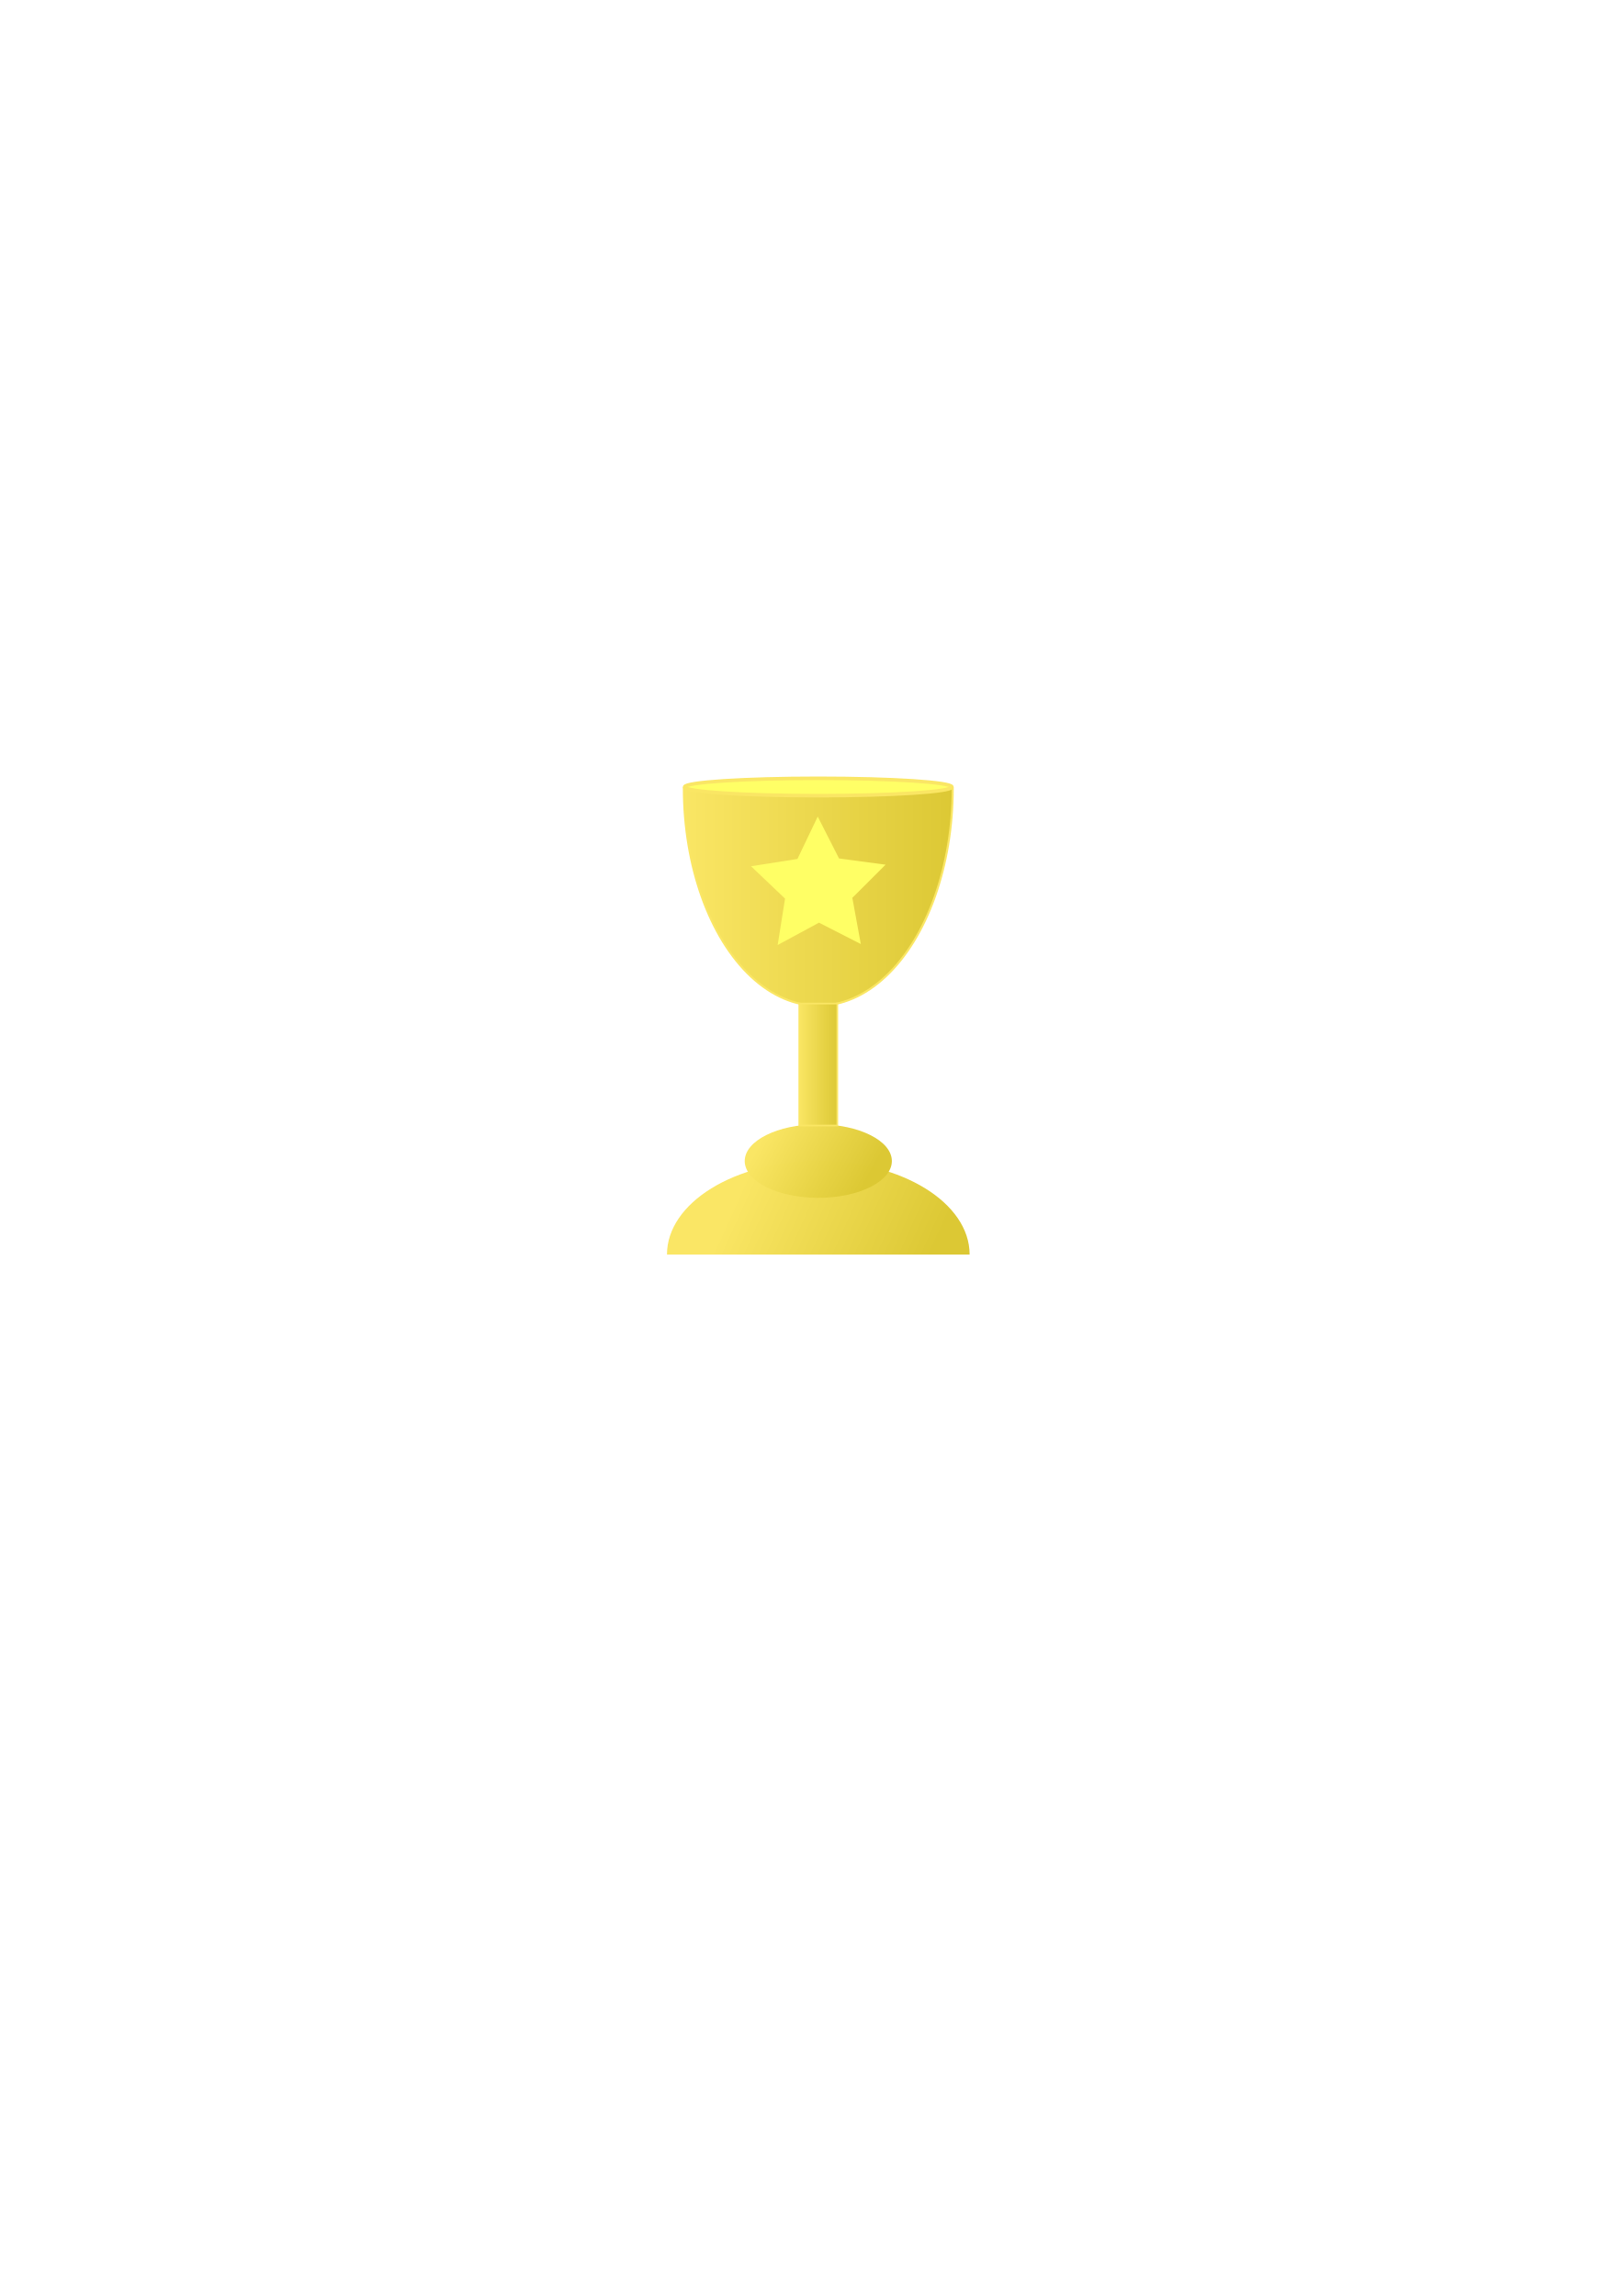
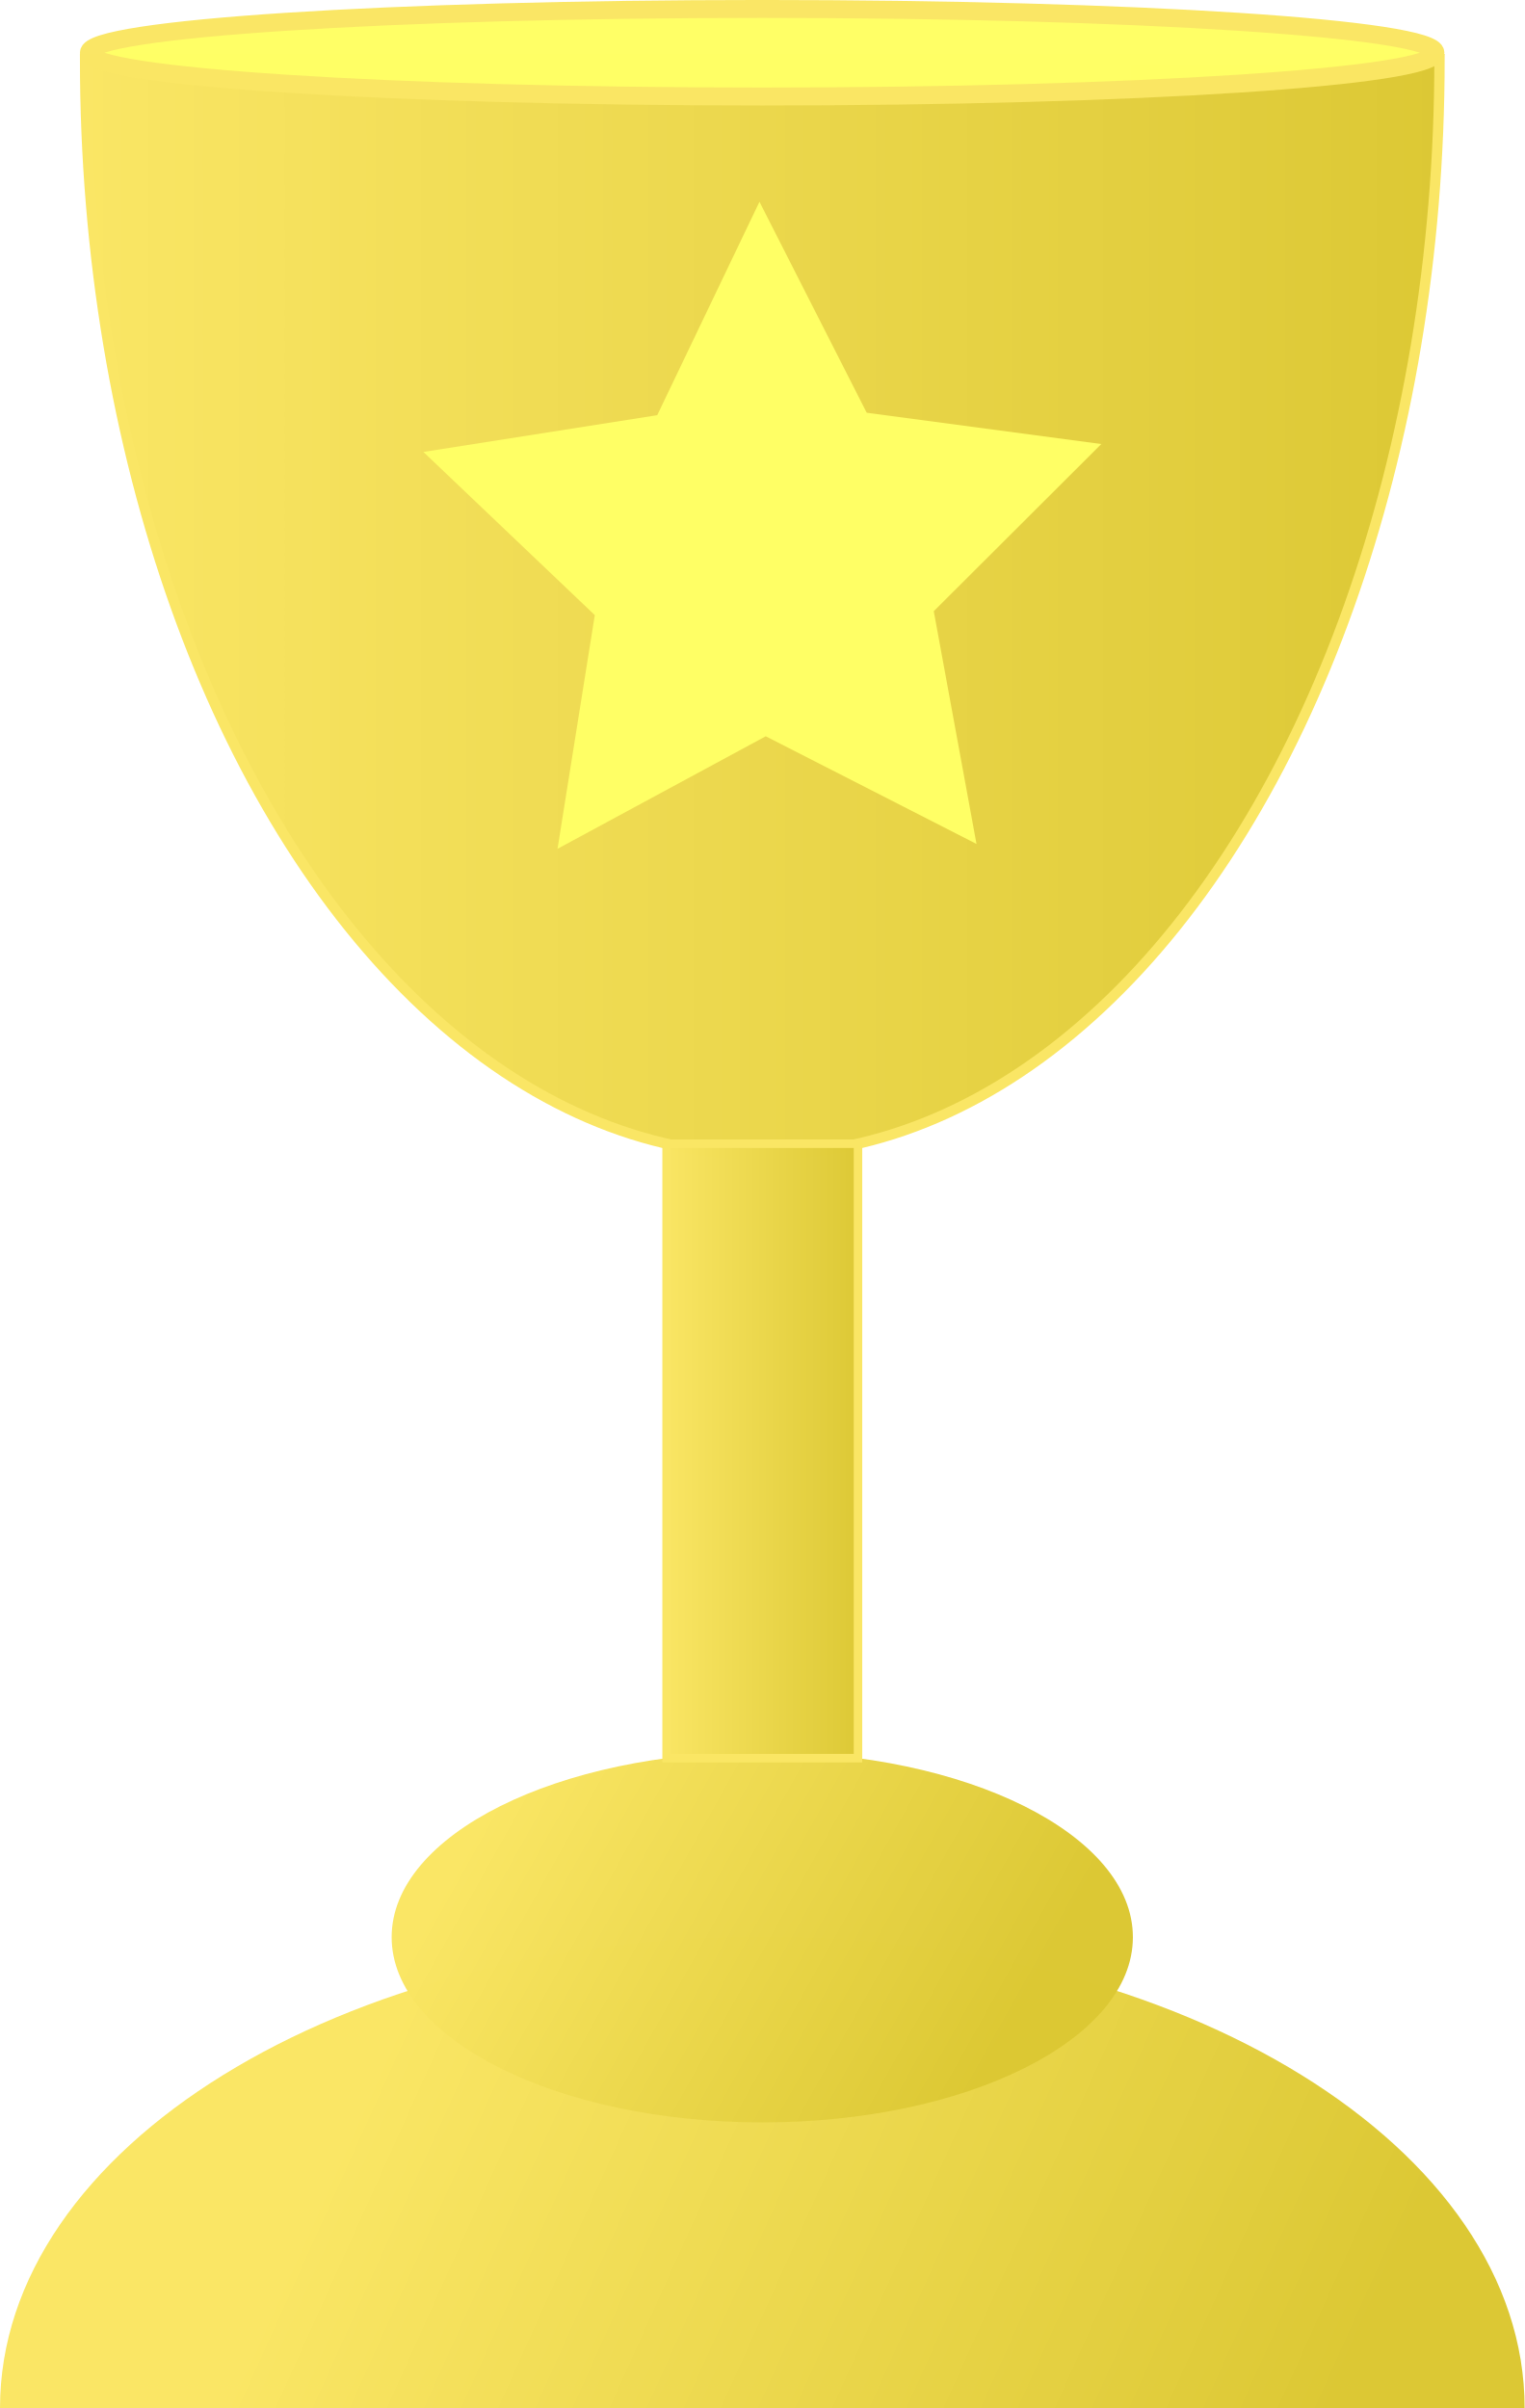
- <svg xmlns="http://www.w3.org/2000/svg" xmlns:xlink="http://www.w3.org/1999/xlink" width="210mm" height="297mm" viewBox="0 0 210 297" version="1.1" id="svg1219">
+ <svg xmlns="http://www.w3.org/2000/svg" xmlns:xlink="http://www.w3.org/1999/xlink" width="39.141mm" height="61.832mm" viewBox="0 0 39.141 61.832" version="1.1" id="svg1219">
  <defs id="defs1213">
    <linearGradient id="linearGradient1804">
      <stop id="stop1800" offset="0" style="stop-color:#fae664;stop-opacity:1;" />
      <stop id="stop1802" offset="1" style="stop-color:#dcc832;stop-opacity:1" />
    </linearGradient>
    <linearGradient xlink:href="#linearGradient1804" id="linearGradient1786" x1="96.73" y1="151.573" x2="120.49" y2="162.279" gradientUnits="userSpaceOnUse" gradientTransform="translate(0,-2.0116962e-5)" />
    <linearGradient xlink:href="#linearGradient1804" id="linearGradient1798" x1="98.704" y1="147.039" x2="111.308" y2="154.08" gradientUnits="userSpaceOnUse" gradientTransform="translate(0,2.0116667e-5)" />
    <linearGradient xlink:href="#linearGradient1804" id="linearGradient1828" x1="103.245" y1="138.723" x2="108.422" y2="138.723" gradientUnits="userSpaceOnUse" gradientTransform="matrix(1,0,0,0.6826474,0,43.00465)" />
    <meshgradient id="meshgradient3288" gradientUnits="userSpaceOnUse" x="100.576" y="121.714" gradientTransform="translate(0,0.5291667)">
      <meshrow id="meshrow3290">
        <meshpatch id="meshpatch3292">
          <stop path="l 0.957,-6.001" style="stop-color:#ffffff;stop-opacity:1" id="stop3294" />
          <stop path="l 4.334,-1.464" style="stop-color:#dcc832;stop-opacity:1" id="stop3296" />
          <stop path="l 0,0" style="stop-color:#ffffff;stop-opacity:1" id="stop3298" />
          <stop path="l -5.292,7.465" style="stop-color:#dcc832;stop-opacity:1" id="stop3300" />
        </meshpatch>
        <meshpatch id="meshpatch3302">
          <stop path="l -4.4,-4.19" id="stop3304" />
          <stop path="l 8.735,2.726" style="stop-color:#ffffff;stop-opacity:1" id="stop3306" />
          <stop path="l 0,0" style="stop-color:#dcc832;stop-opacity:1" id="stop3308" />
        </meshpatch>
        <meshpatch id="meshpatch3310">
          <stop path="l 6.003,-0.944" id="stop3312" />
          <stop path="l 2.732,3.67" style="stop-color:#dcc832;stop-opacity:1" id="stop3314" />
          <stop path="l 0,0" style="stop-color:#ffffff;stop-opacity:1" id="stop3316" />
        </meshpatch>
        <meshpatch id="meshpatch3318">
          <stop path="l 2.625,-5.48" id="stop3320" />
          <stop path="l 0.107,9.15" style="stop-color:#ffffff;stop-opacity:1" id="stop3322" />
          <stop path="l 0,0" style="stop-color:#dcc832;stop-opacity:1" id="stop3324" />
        </meshpatch>
        <meshpatch id="meshpatch3326">
          <stop path="l 2.753,5.417" id="stop3328" />
          <stop path="l -2.646,3.733" style="stop-color:#dcc832;stop-opacity:1" id="stop3330" />
          <stop path="l 0,0" style="stop-color:#ffffff;stop-opacity:1" id="stop3332" />
        </meshpatch>
        <meshpatch id="meshpatch3334">
          <stop path="l 6.023,0.804" id="stop3336" />
          <stop path="l -8.669,2.929" style="stop-color:#ffffff;stop-opacity:1" id="stop3338" />
          <stop path="l 0,0" style="stop-color:#dcc832;stop-opacity:1" id="stop3340" />
        </meshpatch>
        <meshpatch id="meshpatch3342">
          <stop path="l -4.301,4.292" id="stop3344" />
          <stop path="l -4.367,-1.363" style="stop-color:#dcc832;stop-opacity:1" id="stop3346" />
          <stop path="l 0,0" style="stop-color:#ffffff;stop-opacity:1" id="stop3348" />
        </meshpatch>
        <meshpatch id="meshpatch3350">
          <stop path="l 1.097,5.977" id="stop3352" />
          <stop path="l -5.464,-7.34" style="stop-color:#ffffff;stop-opacity:1" id="stop3354" />
          <stop path="l 0,0" style="stop-color:#dcc832;stop-opacity:1" id="stop3356" />
        </meshpatch>
        <meshpatch id="meshpatch3358">
          <stop path="l -5.411,-2.765" id="stop3360" />
          <stop path="l -0.053,-4.575" style="stop-color:#dcc832;stop-opacity:1" id="stop3362" />
          <stop path="l 0,0" style="stop-color:#ffffff;stop-opacity:1" id="stop3364" />
        </meshpatch>
        <meshpatch id="meshpatch3366">
          <stop path="l -5.345,2.89" id="stop3368" />
          <stop path="l 5.292,-7.465" style="stop-color:#ffffff;stop-opacity:1" id="stop3370" />
          <stop path="l 0,0" style="stop-color:#dcc832;stop-opacity:1" id="stop3372" />
        </meshpatch>
      </meshrow>
    </meshgradient>
    <linearGradient xlink:href="#linearGradient1804" id="linearGradient3734" x1="88.314" y1="116.031" x2="123.353" y2="116.031" gradientUnits="userSpaceOnUse" />
  </defs>
-   <g id="layer1">
+   <g id="layer1" transform="translate(-86.26282,-100.4471)">
    <path style="opacity:0.99;fill:url(#linearGradient1786);fill-opacity:1;stroke-width:0.265" id="path1766" d="m 86.263,162.279 a 19.571,12.095 0 0 1 19.571,-12.095 19.571,12.095 0 0 1 19.571,12.095 h -19.571 z" />
    <ellipse style="opacity:0.99;fill:url(#linearGradient1798);fill-opacity:1;stroke-width:0.265" id="path1776" cx="105.833" cy="150.189" rx="9.515" ry="4.757" />
-     <path style="opacity:0.99;fill:url(#linearGradient3734);fill-opacity:1.0;stroke:#fae664;stroke-width:0.265;stroke-miterlimit:4;stroke-dasharray:none" id="path1808" d="m 123.22,101.964 a 17.387,28.133 0 0 1 -8.693,24.364 17.387,28.133 0 0 1 -17.387,-10e-6 17.387,28.133 0 0 1 -8.693,-24.364 l 17.387,0 z" />
+     <path style="opacity:0.99;fill:url(#linearGradient3734);fill-opacity:1;stroke:#fae664;stroke-width:0.265;stroke-miterlimit:4;stroke-dasharray:none" id="path1808" d="m 123.22,101.964 a 17.387,28.133 0 0 1 -8.693,24.364 17.387,28.133 0 0 1 -17.387,-10e-6 17.387,28.133 0 0 1 -8.693,-24.364 l 17.387,0 z" />
    <rect style="opacity:0.99;fill:url(#linearGradient1828);fill-opacity:1;stroke:#fae664;stroke-width:0.219" id="rect1820" width="4.913" height="15.778" x="103.377" y="129.815" />
    <path style="opacity:0.99;fill:#ffff65;fill-opacity:1;stroke:url(#meshgradient3288);stroke-width:0.265;stroke-miterlimit:4;stroke-dasharray:none" id="path1844" d="m 100.576,122.243 0.957,-6.001 -4.4,-4.19 6.003,-0.944 2.625,-5.48 2.753,5.417 6.023,0.804 -4.301,4.292 1.097,5.977 -5.411,-2.765 z" />
    <ellipse style="opacity:0.99;fill:#ffff65;fill-opacity:1;stroke:#fae664;stroke-width:0.461;stroke-miterlimit:4;stroke-dasharray:none" id="path3742" cx="105.83" cy="101.801" rx="17.285" ry="1.124" />
  </g>
</svg>
